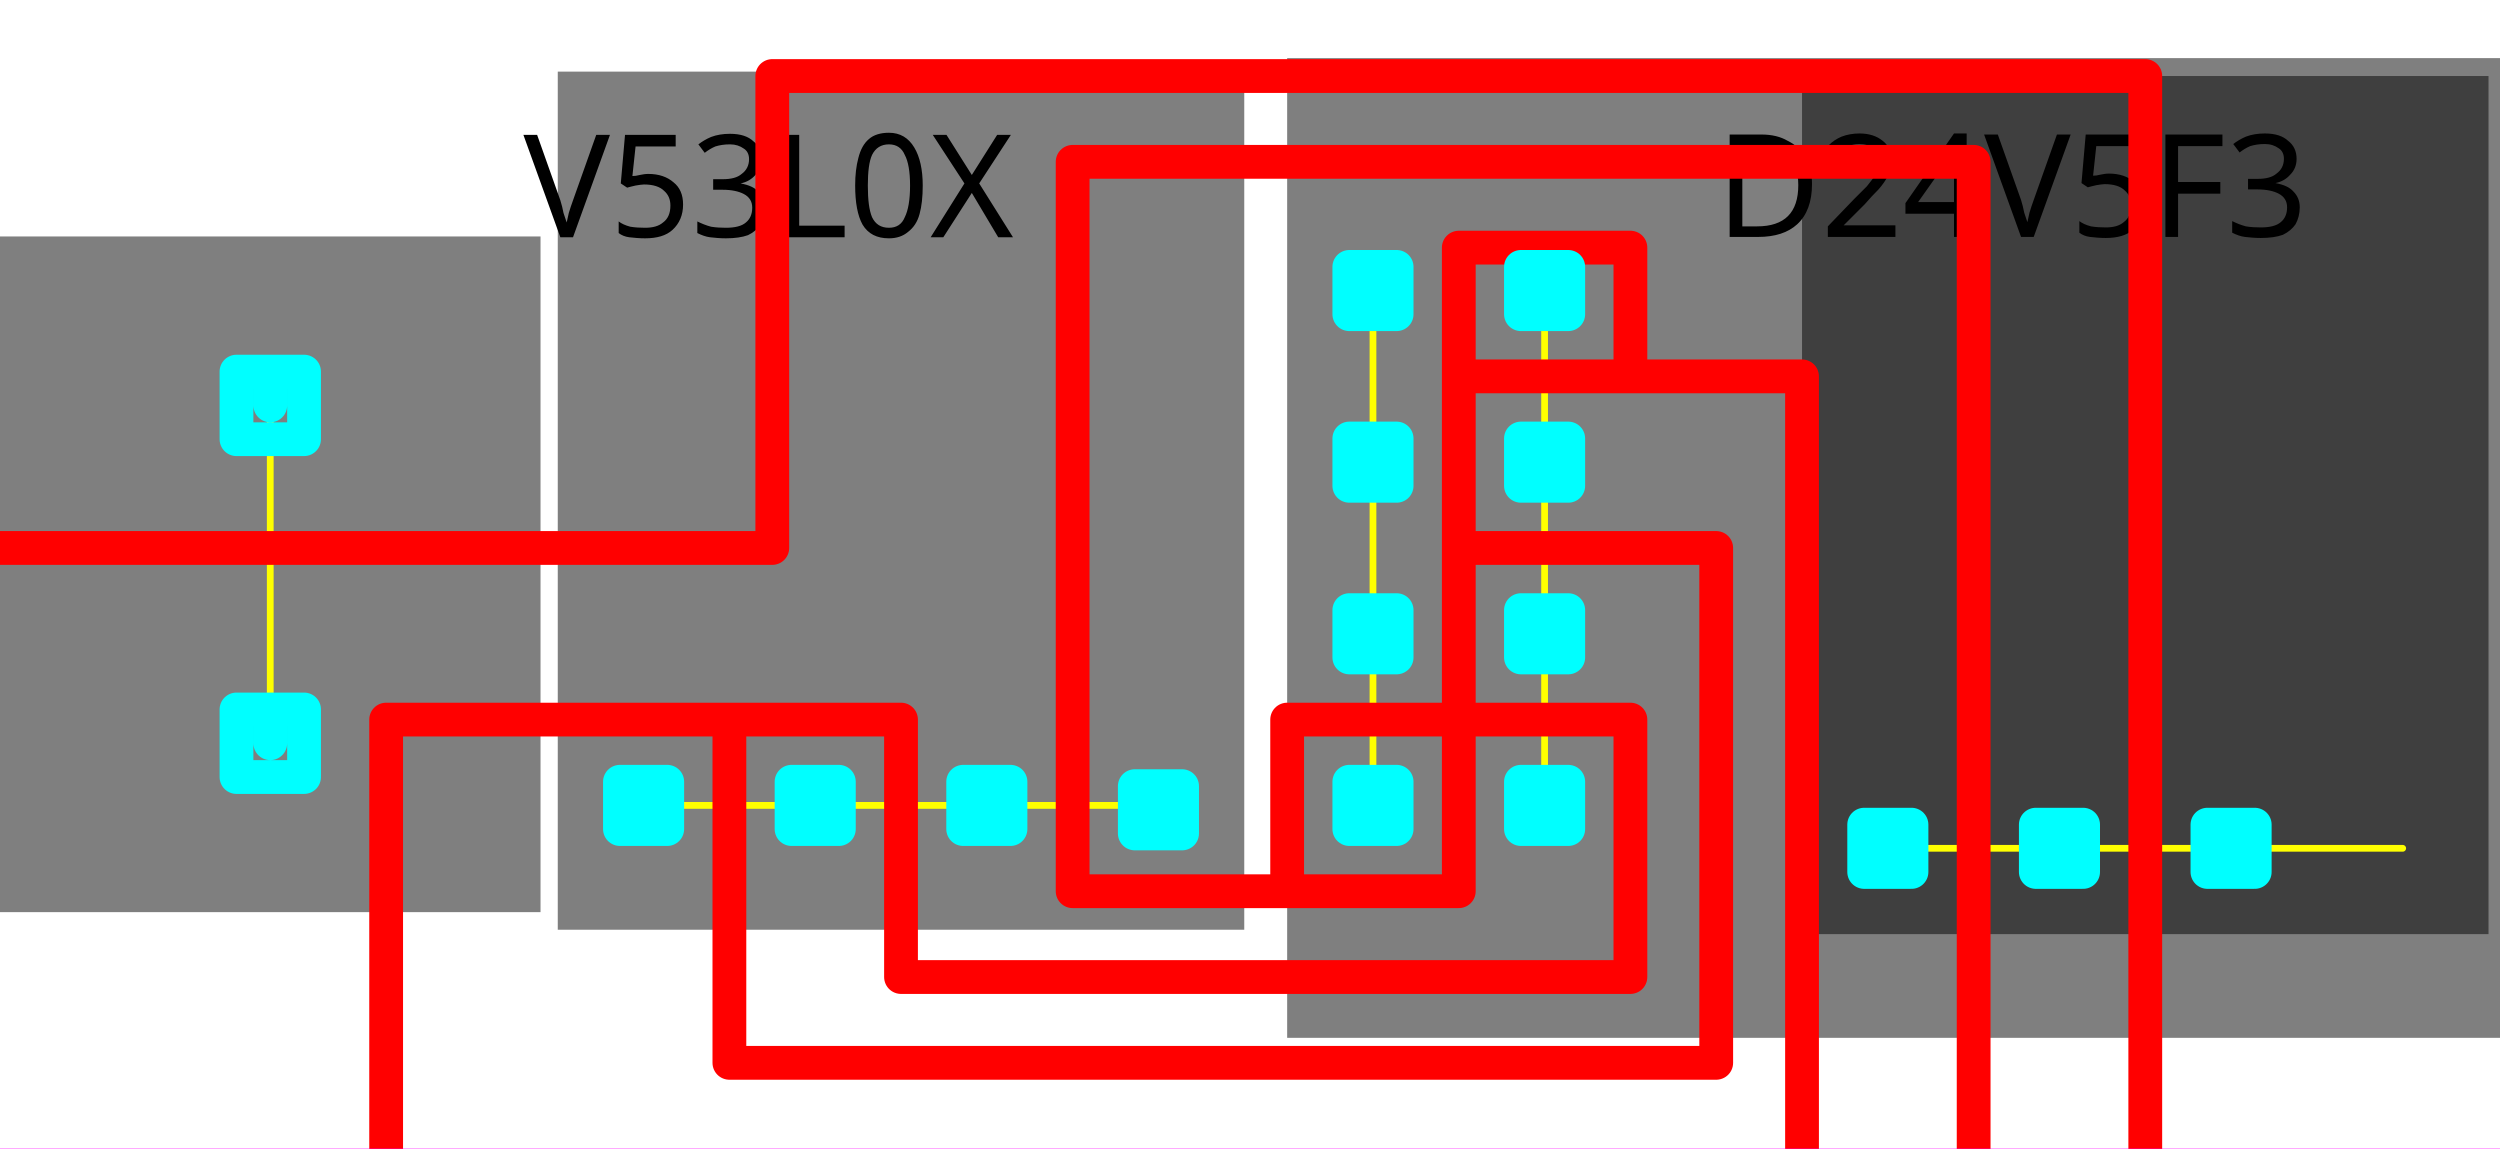
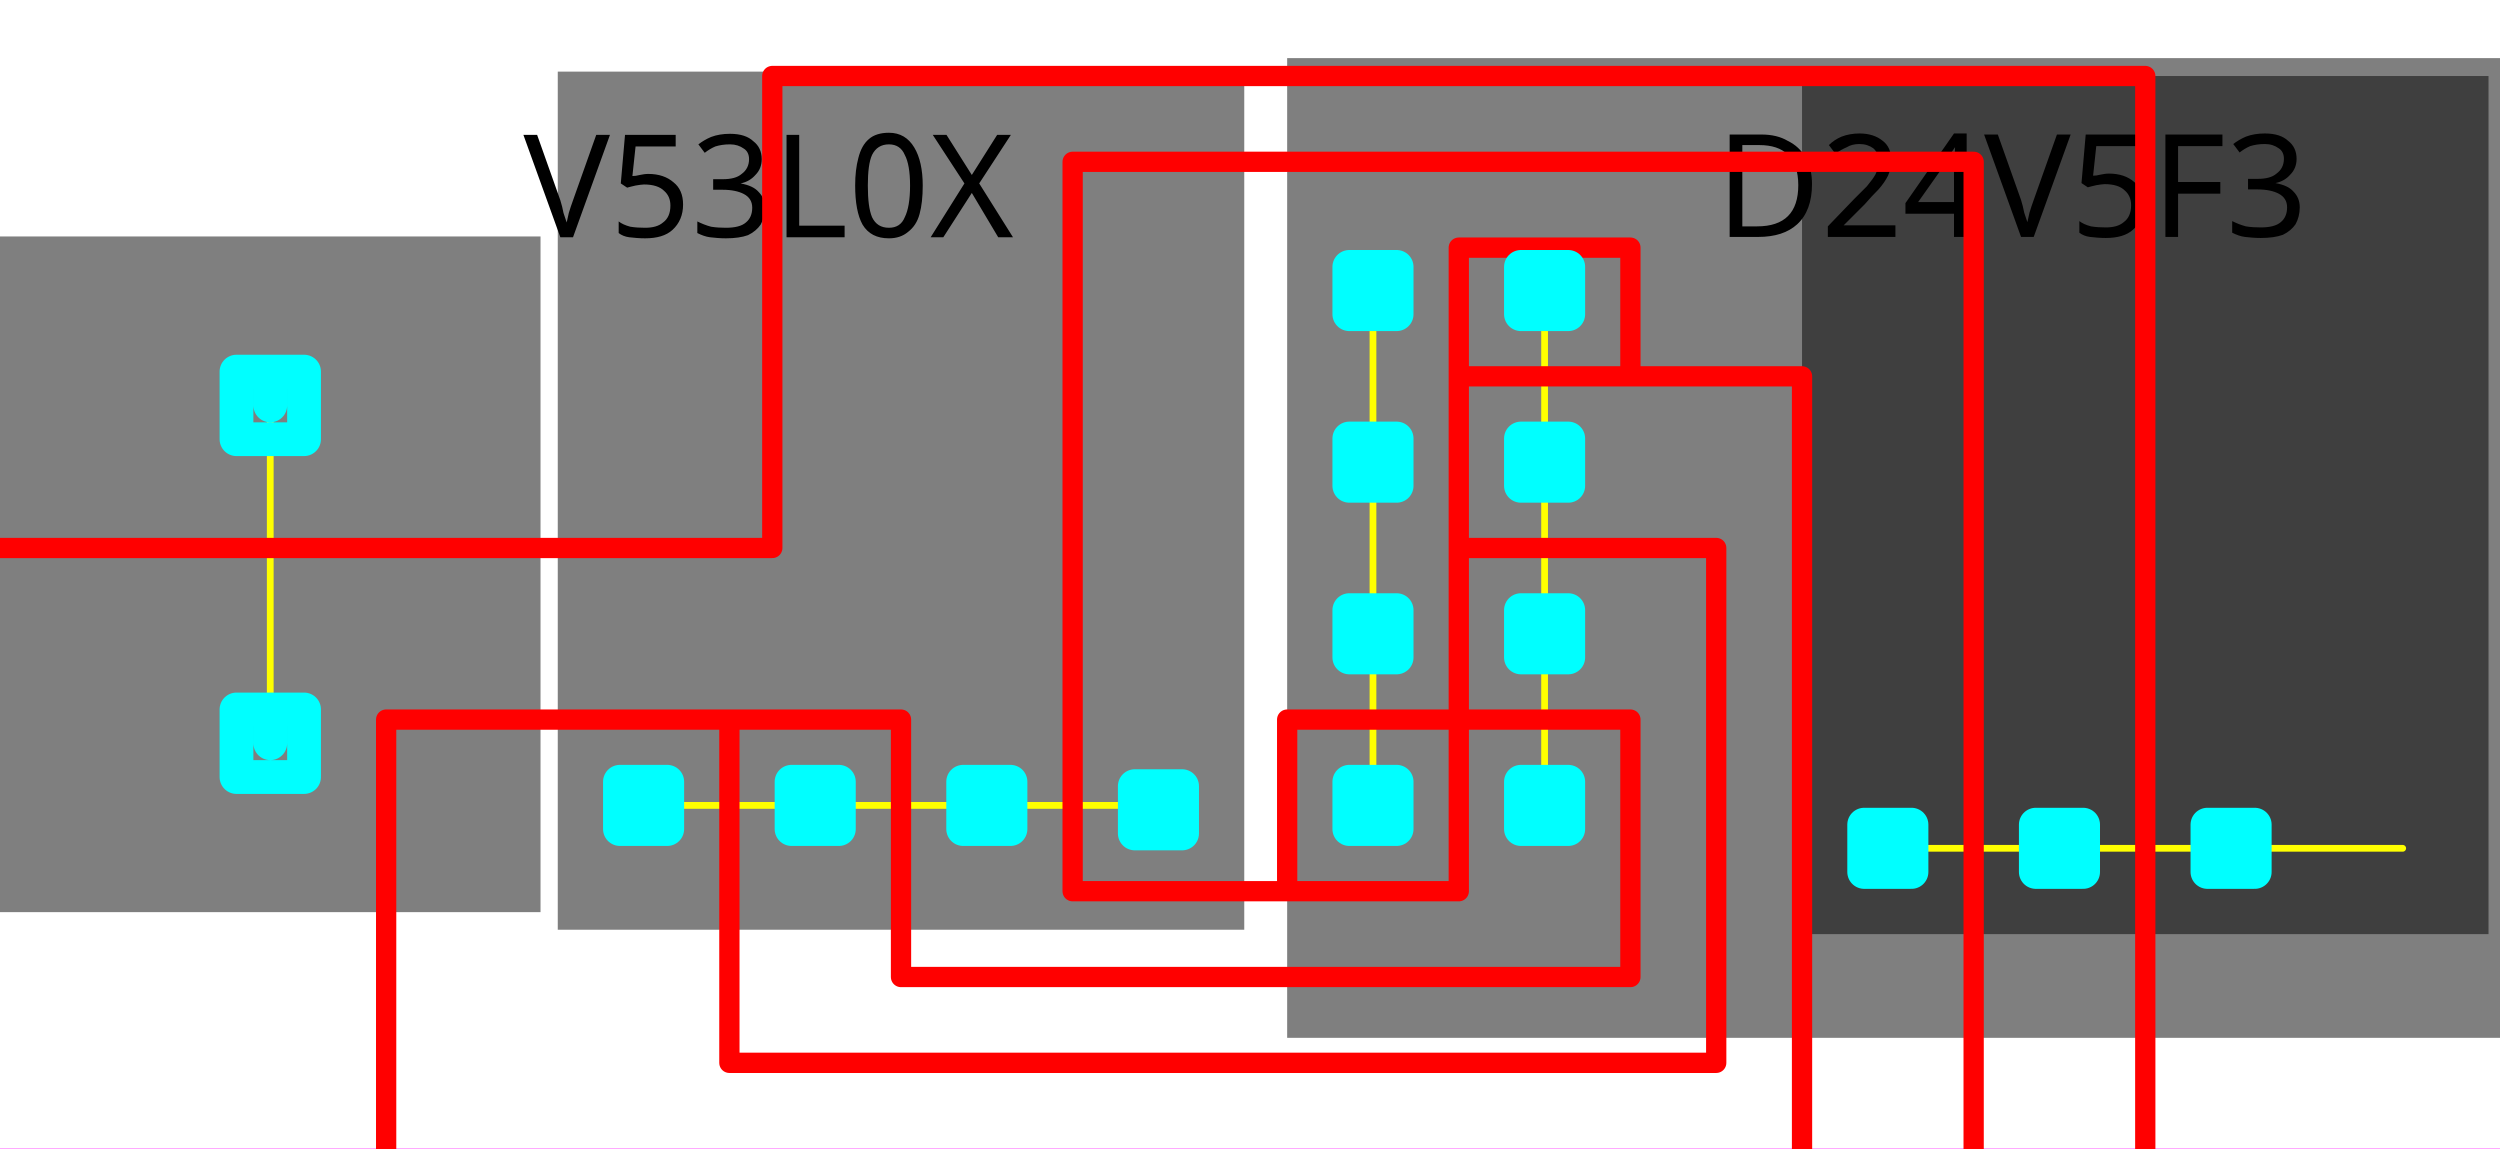
<svg xmlns="http://www.w3.org/2000/svg" width="37mm" height="17mm" viewBox="0 0 37 17" version="1.1" id="svg926">
  <defs id="defs920" />
+   <g id="layer3" style="display:inline" transform="translate(-8.105003,21.76498)">
+     <rect style="opacity:1;fill:none;fill-opacity:1;fill-rule:evenodd;stroke:#ff00ff;stroke-width:1;stroke-linecap:round;stroke-linejoin:round;stroke-miterlimit:4;stroke-dasharray:none;stroke-dashoffset:0;stroke-opacity:1" id="rect909" width="38" height="18" x="7.605" y="-22.265" />
+   </g>
  <g id="layer6" style="display:inline;opacity:1" transform="translate(-8.105003,21.76498)">
    <g transform="rotate(-180,23.3725,-12.33249)" style="display:inline;opacity:1" id="layer6-2">
      <g id="g832">
        <rect y="-5.16" x="-18.26" height="24.75" width="14.5" id="rect934" style="opacity:1;fill:#000000;fill-opacity:0.502;fill-rule:evenodd;stroke:none;stroke-width:1;stroke-linecap:round;stroke-linejoin:round;stroke-miterlimit:4;stroke-dasharray:none;stroke-dashoffset:0;stroke-opacity:1" transform="matrix(0,1,1,0,0,0)" />
        <text xml:space="preserve" style="font-style:normal;font-variant:normal;font-weight:normal;font-stretch:normal;font-size:4.233px;line-height:125%;font-family:Raleway;-inkscape-font-specification:'Raleway, Normal';font-variant-ligatures:normal;font-variant-caps:normal;font-variant-numeric:normal;font-feature-settings:normal;text-align:center;letter-spacing:0px;word-spacing:0px;writing-mode:lr-tb;text-anchor:middle;fill:#000000;fill-opacity:1;stroke:none;stroke-width:0.265px;stroke-linecap:butt;stroke-linejoin:miter;stroke-opacity:1" x="10.863" y="-1.306" id="text892" transform="rotate(-90)">
          <tspan id="tspan890" x="10.863" y="-1.306" style="font-style:normal;font-variant:normal;font-weight:normal;font-stretch:normal;font-size:4.233px;font-family:Raleway;-inkscape-font-specification:'Raleway, Normal';font-variant-ligatures:normal;font-variant-caps:normal;font-variant-numeric:normal;font-feature-settings:normal;text-align:center;writing-mode:lr-tb;text-anchor:middle;stroke-width:0.265px">ESP-01</tspan>
        </text>
        <path style="opacity:1;fill:none;fill-opacity:0.502;fill-rule:evenodd;stroke:#ffff00;stroke-width:0.1;stroke-linecap:round;stroke-linejoin:round;stroke-miterlimit:4;stroke-dasharray:none;stroke-dashoffset:0;stroke-opacity:1" d="m 18.32,-14.82 v 2.54 2.54 2.54" id="path822" />
        <path id="path824" d="m 15.78,-14.82 v 2.54 2.54 2.54" style="opacity:1;fill:none;fill-opacity:0.502;fill-rule:evenodd;stroke:#ffff00;stroke-width:0.1;stroke-linecap:round;stroke-linejoin:round;stroke-miterlimit:4;stroke-dasharray:none;stroke-dashoffset:0;stroke-opacity:1" />
        <rect transform="matrix(0,1,1,0,0,0)" style="opacity:1;fill:#000000;fill-opacity:0.502;fill-rule:evenodd;stroke:none;stroke-width:1;stroke-linecap:round;stroke-linejoin:round;stroke-miterlimit:4;stroke-dasharray:none;stroke-dashoffset:0;stroke-opacity:1" id="rect822" width="14.5" height="6" x="-18.26" y="-5.16" />
      </g>
    </g>
    <g transform="rotate(-90,-56.58934,74.60099)" id="layer1">
      <rect y="139.295" x="26.277" height="8" width="10" id="rect817" style="opacity:1;fill:#000000;fill-opacity:0.502;fill-rule:evenodd;stroke:none;stroke-width:0.5;stroke-linecap:round;stroke-linejoin:round;stroke-miterlimit:4;stroke-dasharray:none;stroke-dashoffset:0;stroke-opacity:1" />
      <path id="path818" d="m 28.777,143.295 h 5" style="opacity:1;fill:none;fill-opacity:0.502;fill-rule:evenodd;stroke:#ffff00;stroke-width:0.1;stroke-linecap:round;stroke-linejoin:round;stroke-miterlimit:4;stroke-dasharray:none;stroke-dashoffset:0;stroke-opacity:1" />
    </g>
    <g transform="translate(22.07501,-109.36)" id="layer1-3">
      <rect y="88.72" x="12.7" height="12.7" width="10.16" id="rect817-9" style="opacity:1;fill:#000000;fill-opacity:0.502;fill-rule:evenodd;stroke:none;stroke-width:0.1;stroke-linecap:round;stroke-linejoin:round;stroke-miterlimit:4;stroke-dasharray:none;stroke-dashoffset:0;stroke-opacity:1" />
      <path id="path831" d="m 13.97,100.15 h 2.54 2.54 2.54" style="opacity:1;fill:none;fill-opacity:0.502;fill-rule:evenodd;stroke:#ffff00;stroke-width:0.1;stroke-linecap:round;stroke-linejoin:round;stroke-miterlimit:4;stroke-dasharray:none;stroke-dashoffset:0;stroke-opacity:1" />
      <text id="text835" y="91.103" x="17.734" style="font-style:normal;font-variant:normal;font-weight:normal;font-stretch:normal;font-size:2.117px;line-height:125%;font-family:Raleway;-inkscape-font-specification:'Raleway, Normal';font-variant-ligatures:normal;font-variant-caps:normal;font-variant-numeric:normal;font-feature-settings:normal;text-align:center;letter-spacing:0px;word-spacing:0px;writing-mode:lr-tb;text-anchor:middle;fill:#000000;fill-opacity:1;stroke:none;stroke-width:0.265px;stroke-linecap:butt;stroke-linejoin:miter;stroke-opacity:1" xml:space="preserve">
        <tspan style="font-style:normal;font-variant:normal;font-weight:normal;font-stretch:normal;font-size:2.117px;font-family:Raleway;-inkscape-font-specification:'Raleway, Normal';font-variant-ligatures:normal;font-variant-caps:normal;font-variant-numeric:normal;font-feature-settings:normal;text-align:center;writing-mode:lr-tb;text-anchor:middle;stroke-width:0.265px" y="91.103" x="17.734" id="tspan833">D24V5F3</tspan>
      </text>
    </g>
    <g id="g1073" transform="translate(15.82,-7.354996)">
      <rect style="opacity:1;fill:#000000;fill-opacity:0.502;fill-rule:evenodd;stroke:none;stroke-width:1;stroke-linecap:round;stroke-linejoin:round;stroke-miterlimit:4;stroke-dasharray:none;stroke-dashoffset:0;stroke-opacity:1" id="rect853" width="10.16" height="12.7" x="0.54" y="-13.35" />
      <text id="text1056" y="-10.902" x="5.587" style="font-style:normal;font-variant:normal;font-weight:normal;font-stretch:normal;font-size:2.117px;line-height:125%;font-family:Raleway;-inkscape-font-specification:'Raleway, Normal';font-variant-ligatures:normal;font-variant-caps:normal;font-variant-numeric:normal;font-feature-settings:normal;text-align:center;letter-spacing:0px;word-spacing:0px;writing-mode:lr-tb;text-anchor:middle;fill:#000000;fill-opacity:1;stroke:none;stroke-width:0.265px;stroke-linecap:butt;stroke-linejoin:miter;stroke-opacity:1" xml:space="preserve">
        <tspan style="font-style:normal;font-variant:normal;font-weight:normal;font-stretch:normal;font-size:2.117px;font-family:Raleway;-inkscape-font-specification:'Raleway, Normal';font-variant-ligatures:normal;font-variant-caps:normal;font-variant-numeric:normal;font-feature-settings:normal;text-align:center;writing-mode:lr-tb;text-anchor:middle;stroke-width:0.265px" y="-10.902" x="5.587" id="tspan1054">V53L0X</tspan>
      </text>
      <path id="path1063" d="m 9.43,-2.49 h -2.54 -2.54 -2.54" style="display:inline;opacity:1;fill:none;fill-opacity:0.502;fill-rule:evenodd;stroke:#ffff00;stroke-width:0.1;stroke-linecap:round;stroke-linejoin:round;stroke-miterlimit:4;stroke-dasharray:none;stroke-dashoffset:0;stroke-opacity:1" />
    </g>
  </g>
-   <g id="layer2" style="display:none" transform="translate(0,2.499999)">
-     <path style="opacity:1;fill:none;fill-opacity:0.502;fill-rule:evenodd;stroke:#00ff00;stroke-width:1;stroke-linecap:round;stroke-linejoin:round;stroke-miterlimit:4;stroke-dasharray:none;stroke-dashoffset:0;stroke-opacity:1" d="M 20.035,2.395 V 7.475" id="path1076" />
-     <path style="display:inline;opacity:1;fill:none;fill-opacity:0.502;fill-rule:evenodd;stroke:#00ff00;stroke-width:1;stroke-linecap:round;stroke-linejoin:round;stroke-miterlimit:4;stroke-dasharray:none;stroke-dashoffset:0;stroke-opacity:1" d="m 27.94,10.055 -10e-7,-9.289 -7.905,0.009 V 2.395" id="path1082" />
-     <path style="display:inline;opacity:1;fill:none;fill-opacity:0.502;fill-rule:evenodd;stroke:#00ff00;stroke-width:1;stroke-linecap:round;stroke-linejoin:round;stroke-miterlimit:4;stroke-dasharray:none;stroke-dashoffset:0;stroke-opacity:1" d="m 33.02,10.055 10e-7,-11.829 -29.21,0.009 0.19,5.265" id="path1084" />
-     <path style="display:inline;opacity:1;fill:none;fill-opacity:0.502;fill-rule:evenodd;stroke:#00ff00;stroke-width:1;stroke-linecap:round;stroke-linejoin:round;stroke-miterlimit:4;stroke-dasharray:none;stroke-dashoffset:0;stroke-opacity:1" d="M 17.145,9.485 V 7.456 l 2.89,0.019" id="path1090" />
-     <path style="display:inline;opacity:1;fill:none;fill-opacity:0.502;fill-rule:evenodd;stroke:#00ff00;stroke-width:1;stroke-linecap:round;stroke-linejoin:round;stroke-miterlimit:4;stroke-dasharray:none;stroke-dashoffset:0;stroke-opacity:1" d="M 9.525,10.3 10.16,13.475 H 26.035 V 5.22 L 22.575,3.705" id="path883" />
-     <path style="display:inline;opacity:1;fill:none;fill-opacity:0.502;fill-rule:evenodd;stroke:#00ff00;stroke-width:1;stroke-linecap:round;stroke-linejoin:round;stroke-miterlimit:4;stroke-dasharray:none;stroke-dashoffset:0;stroke-opacity:1" d="M 30.48,10.055 V -0.504 l -15.875,0.009 V 10.3" id="path885" />
-     <path style="display:inline;opacity:1;fill:none;fill-opacity:0.502;fill-rule:evenodd;stroke:#00ff00;stroke-width:1;stroke-linecap:round;stroke-linejoin:round;stroke-miterlimit:4;stroke-dasharray:none;stroke-dashoffset:0;stroke-opacity:1" d="M 14.605,7.76 H 4.445 l -0.445,0.965" id="path887" />
-     <path style="display:inline;opacity:1;fill:none;fill-opacity:0.502;fill-rule:evenodd;stroke:#00ff00;stroke-width:1;stroke-linecap:round;stroke-linejoin:round;stroke-miterlimit:4;stroke-dasharray:none;stroke-dashoffset:0;stroke-opacity:1" d="m 14.605,9.07 0.05,1.865 h 7.92 V 8.785" id="path879" />
-     <path style="display:inline;opacity:1;fill:none;fill-opacity:0.502;fill-rule:evenodd;stroke:#00ff00;stroke-width:1;stroke-linecap:round;stroke-linejoin:round;stroke-miterlimit:4;stroke-dasharray:none;stroke-dashoffset:0;stroke-opacity:1" d="m 12.065,10.3 v 1.905 l 12.065,1e-6 V 7.76 L 22.575,6.245" id="path881" />
-   </g>
  <g id="layer7" style="display:inline" transform="translate(-8.105003,21.76498)">
-     <path id="path884" style="opacity:1;fill:none;fill-opacity:0.502;fill-rule:evenodd;stroke:#ff0000;stroke-width:0.5;stroke-linecap:round;stroke-linejoin:round;stroke-miterlimit:4;stroke-dasharray:none;stroke-dashoffset:0;stroke-opacity:1" d="m 29.695,-11.115 h -2.54 v 2.54 m 2.54,-7.62 v -1.905 h 2.54 v 1.905 m -2.54,2.54 v -2.54 h 5.08 v 12.065 m -5.08,-6.985 1e-6,-2.54 h 3.81 l -10e-7,7.62 h -14.605 v -5.08 m 18.415,6.985 V -19.37 l -13.335,10e-7 v 10.795 h 5.715 v -2.54 h 2.54 l 1e-6,3.81 -10.795,-2e-7 v -3.81 h -7.62 v 6.985 M 7.47,-13.655 H 19.535 v -6.985 h 20.32 v 16.51" />
+     <path id="path884" style="opacity:1;fill:none;fill-opacity:0.502;fill-rule:evenodd;stroke:#ff0000;stroke-width:0.3;stroke-linecap:round;stroke-linejoin:round;stroke-miterlimit:4;stroke-dasharray:none;stroke-dashoffset:0;stroke-opacity:1" d="m 29.695,-11.115 h -2.54 v 2.54 m 2.54,-7.62 v -1.905 h 2.54 v 1.905 m -2.54,2.54 v -2.54 h 5.08 v 12.065 m -5.08,-6.985 1e-6,-2.54 h 3.81 l -10e-7,7.62 h -14.605 v -5.08 m 18.415,6.985 V -19.37 l -13.335,10e-7 v 10.795 h 5.715 v -2.54 h 2.54 l 1e-6,3.81 -10.795,-2e-7 v -3.81 h -7.62 v 6.985 M 7.47,-13.655 H 19.535 v -6.985 h 20.32 v 16.51" />
  </g>
  <g id="layer4" style="display:inline" transform="translate(-8.105003,21.76498)">
    <g id="g940" transform="translate(3.405002,-9.134995)" style="stroke:#00ffff;stroke-opacity:1" />
    <g id="g1229" transform="rotate(-180,36.2725,8.835006)" style="stroke:#00ffff;stroke-opacity:1" />
    <g id="g942" transform="rotate(-90,11.72751,4.247507)" style="stroke:#00ffff;stroke-opacity:1" />
    <g transform="rotate(-180,31.22625,8.835006)" id="g915" style="stroke:#00ffff;stroke-opacity:1" />
    <g id="g924" transform="rotate(-180,26.18,8.835006)" style="stroke:#00ffff;stroke-opacity:1" />
    <g transform="translate(19.24001,1.37501)" id="g941" style="stroke:#00ffff;stroke-opacity:1" />
    <g id="g925" style="stroke:#00ffff;stroke-opacity:1">
      <g transform="rotate(-90,22.0375,-8.9375)" id="g954" style="stroke:#00ffff;stroke-opacity:1" />
      <g id="g964" transform="rotate(-90,23.3075,-10.2075)" style="stroke:#00ffff;stroke-opacity:1" />
    </g>
    <g id="g1033" transform="translate(-0.2700745,-0.1467824)" style="stroke:#00ffff;stroke-opacity:1" />
    <g id="g906" transform="rotate(-90,-1.902492,5.227521)">
      <path style="opacity:1;fill:none;fill-opacity:1;fill-rule:evenodd;stroke:#00ffff;stroke-width:0.5;stroke-linecap:round;stroke-linejoin:round;stroke-miterlimit:4;stroke-dasharray:none;stroke-dashoffset:0;stroke-opacity:1" d="m 19.09,19.235 h 0.5 v -0.5 h -1 v 1 h 1 v -0.5" id="path909" />
      <path style="opacity:1;fill:none;fill-opacity:1;fill-rule:evenodd;stroke:#00ffff;stroke-width:0.5;stroke-linecap:round;stroke-linejoin:round;stroke-miterlimit:4;stroke-dasharray:none;stroke-dashoffset:0;stroke-opacity:1" d="m 14.09,19.235 h 0.5 v -0.5 h -1 v 1 h 1 v -0.5" id="path911" />
    </g>
    <g id="g858" transform="rotate(-180,36.2475,-7.294986)">
      <path style="opacity:1;fill:#6f9090;fill-opacity:0.229;fill-rule:evenodd;stroke:#00ffff;stroke-width:0.5;stroke-linecap:round;stroke-linejoin:round;stroke-miterlimit:4;stroke-dasharray:none;stroke-dashoffset:0;stroke-opacity:1" d="m 31.37,-5.38 h -0.35 v 0.35 h 0.7 v -0.7 h -0.7 v 0.35" id="path910" />
      <path style="opacity:1;fill:#6f9090;fill-opacity:0.229;fill-rule:evenodd;stroke:#00ffff;stroke-width:0.5;stroke-linecap:round;stroke-linejoin:round;stroke-miterlimit:4;stroke-dasharray:none;stroke-dashoffset:0;stroke-opacity:1" d="m 36.45,-5.38 h -0.35 v 0.35 h 0.7 v -0.7 h -0.7 v 0.35" id="path912" />
      <path style="opacity:1;fill:#6f9090;fill-opacity:0.229;fill-rule:evenodd;stroke:#00ffff;stroke-width:0.5;stroke-linecap:round;stroke-linejoin:round;stroke-miterlimit:4;stroke-dasharray:none;stroke-dashoffset:0;stroke-opacity:1" d="m 33.91,-5.38 h -0.35 v 0.35 h 0.7 v -0.7 h -0.7 v 0.35" id="path914" />
    </g>
    <g id="g930" transform="matrix(-1,0,0,1,58.175,-19.42)">
      <path id="path1025" d="m 29.75,9.575 v 0.35 h 0.35 v -0.7 h -0.7 v 0.7 h 0.35" style="opacity:1;fill:none;fill-opacity:1;fill-rule:evenodd;stroke:#00ffff;stroke-width:0.5;stroke-linecap:round;stroke-linejoin:round;stroke-miterlimit:4;stroke-dasharray:none;stroke-dashoffset:0;stroke-opacity:1" />
      <path id="path1023" d="m 29.75,1.955 v 0.35 h 0.35 v -0.7 h -0.7 v 0.7 h 0.35" style="opacity:1;fill:none;fill-opacity:1;fill-rule:evenodd;stroke:#00ffff;stroke-width:0.5;stroke-linecap:round;stroke-linejoin:round;stroke-miterlimit:4;stroke-dasharray:none;stroke-dashoffset:0;stroke-opacity:1" />
      <path id="path1019" d="m 29.75,7.035 v 0.35 h 0.35 v -0.7 h -0.7 v 0.7 h 0.35" style="opacity:1;fill:none;fill-opacity:1;fill-rule:evenodd;stroke:#00ffff;stroke-width:0.5;stroke-linecap:round;stroke-linejoin:round;stroke-miterlimit:4;stroke-dasharray:none;stroke-dashoffset:0;stroke-opacity:1" />
      <path id="path1015" d="m 27.21,1.955 v 0.35 h 0.35 v -0.7 h -0.7 v 0.7 h 0.35" style="opacity:1;fill:none;fill-opacity:1;fill-rule:evenodd;stroke:#00ffff;stroke-width:0.5;stroke-linecap:round;stroke-linejoin:round;stroke-miterlimit:4;stroke-dasharray:none;stroke-dashoffset:0;stroke-opacity:1" />
      <path style="opacity:1;fill:#6f9090;fill-opacity:0.229;fill-rule:evenodd;stroke:#00ffff;stroke-width:0.5;stroke-linecap:round;stroke-linejoin:round;stroke-miterlimit:4;stroke-dasharray:none;stroke-dashoffset:0;stroke-opacity:1" d="m 27.21,4.495 h -0.35 v 0.35 h 0.7 v -0.7 h -0.7 v 0.35" id="path916" />
      <path id="path918" d="m 27.21,7.035 h -0.35 v 0.35 h 0.7 v -0.7 h -0.7 v 0.35" style="opacity:1;fill:#6f9090;fill-opacity:0.229;fill-rule:evenodd;stroke:#00ffff;stroke-width:0.5;stroke-linecap:round;stroke-linejoin:round;stroke-miterlimit:4;stroke-dasharray:none;stroke-dashoffset:0;stroke-opacity:1" />
      <path style="opacity:1;fill:#6f9090;fill-opacity:0.229;fill-rule:evenodd;stroke:#00ffff;stroke-width:0.5;stroke-linecap:round;stroke-linejoin:round;stroke-miterlimit:4;stroke-dasharray:none;stroke-dashoffset:0;stroke-opacity:1" d="m 27.21,9.575 h -0.35 v 0.35 h 0.7 v -0.7 h -0.7 v 0.35" id="path920" />
      <path style="opacity:1;fill:none;fill-opacity:1;fill-rule:evenodd;stroke:#00ffff;stroke-width:0.5;stroke-linecap:round;stroke-linejoin:round;stroke-miterlimit:4;stroke-dasharray:none;stroke-dashoffset:0;stroke-opacity:1" d="m 29.75,4.495 v 0.35 h 0.35 v -0.7 h -0.7 v 0.7 h 0.35" id="path880" />
    </g>
    <g transform="translate(-13.73999,-4.464996)" id="g866">
      <path id="path860" d="m 31.37,-5.38 h -0.35 v 0.35 h 0.7 v -0.7 h -0.7 v 0.35" style="opacity:1;fill:#6f9090;fill-opacity:0.229;fill-rule:evenodd;stroke:#00ffff;stroke-width:0.5;stroke-linecap:round;stroke-linejoin:round;stroke-miterlimit:4;stroke-dasharray:none;stroke-dashoffset:0;stroke-opacity:1" />
      <path id="path862" d="m 36.45,-5.38 h -0.35 v 0.35 h 0.7 v -0.7 h -0.7 v 0.35" style="opacity:1;fill:#6f9090;fill-opacity:0.229;fill-rule:evenodd;stroke:#00ffff;stroke-width:0.5;stroke-linecap:round;stroke-linejoin:round;stroke-miterlimit:4;stroke-dasharray:none;stroke-dashoffset:0;stroke-opacity:1" />
      <path id="path864" d="m 33.91,-5.38 h -0.35 v 0.35 h 0.7 v -0.7 h -0.7 v 0.35" style="opacity:1;fill:#6f9090;fill-opacity:0.229;fill-rule:evenodd;stroke:#00ffff;stroke-width:0.5;stroke-linecap:round;stroke-linejoin:round;stroke-miterlimit:4;stroke-dasharray:none;stroke-dashoffset:0;stroke-opacity:1" />
      <path style="opacity:1;fill:#6f9090;fill-opacity:0.229;fill-rule:evenodd;stroke:#00ffff;stroke-width:0.5;stroke-linecap:round;stroke-linejoin:round;stroke-miterlimit:4;stroke-dasharray:none;stroke-dashoffset:0;stroke-opacity:1" d="m 38.99,-5.315 h -0.35 v 0.35 h 0.7 v -0.7 h -0.7 v 0.35" id="path868" />
    </g>
  </g>
-   <g id="layer3" style="display:inline" transform="translate(-8.105003,21.76498)">
-     <rect style="opacity:1;fill:none;fill-opacity:1;fill-rule:evenodd;stroke:#ff00ff;stroke-width:1;stroke-linecap:round;stroke-linejoin:round;stroke-miterlimit:4;stroke-dasharray:none;stroke-dashoffset:0;stroke-opacity:1" id="rect909" width="38" height="18" x="7.605" y="-22.265" />
-   </g>
</svg>
